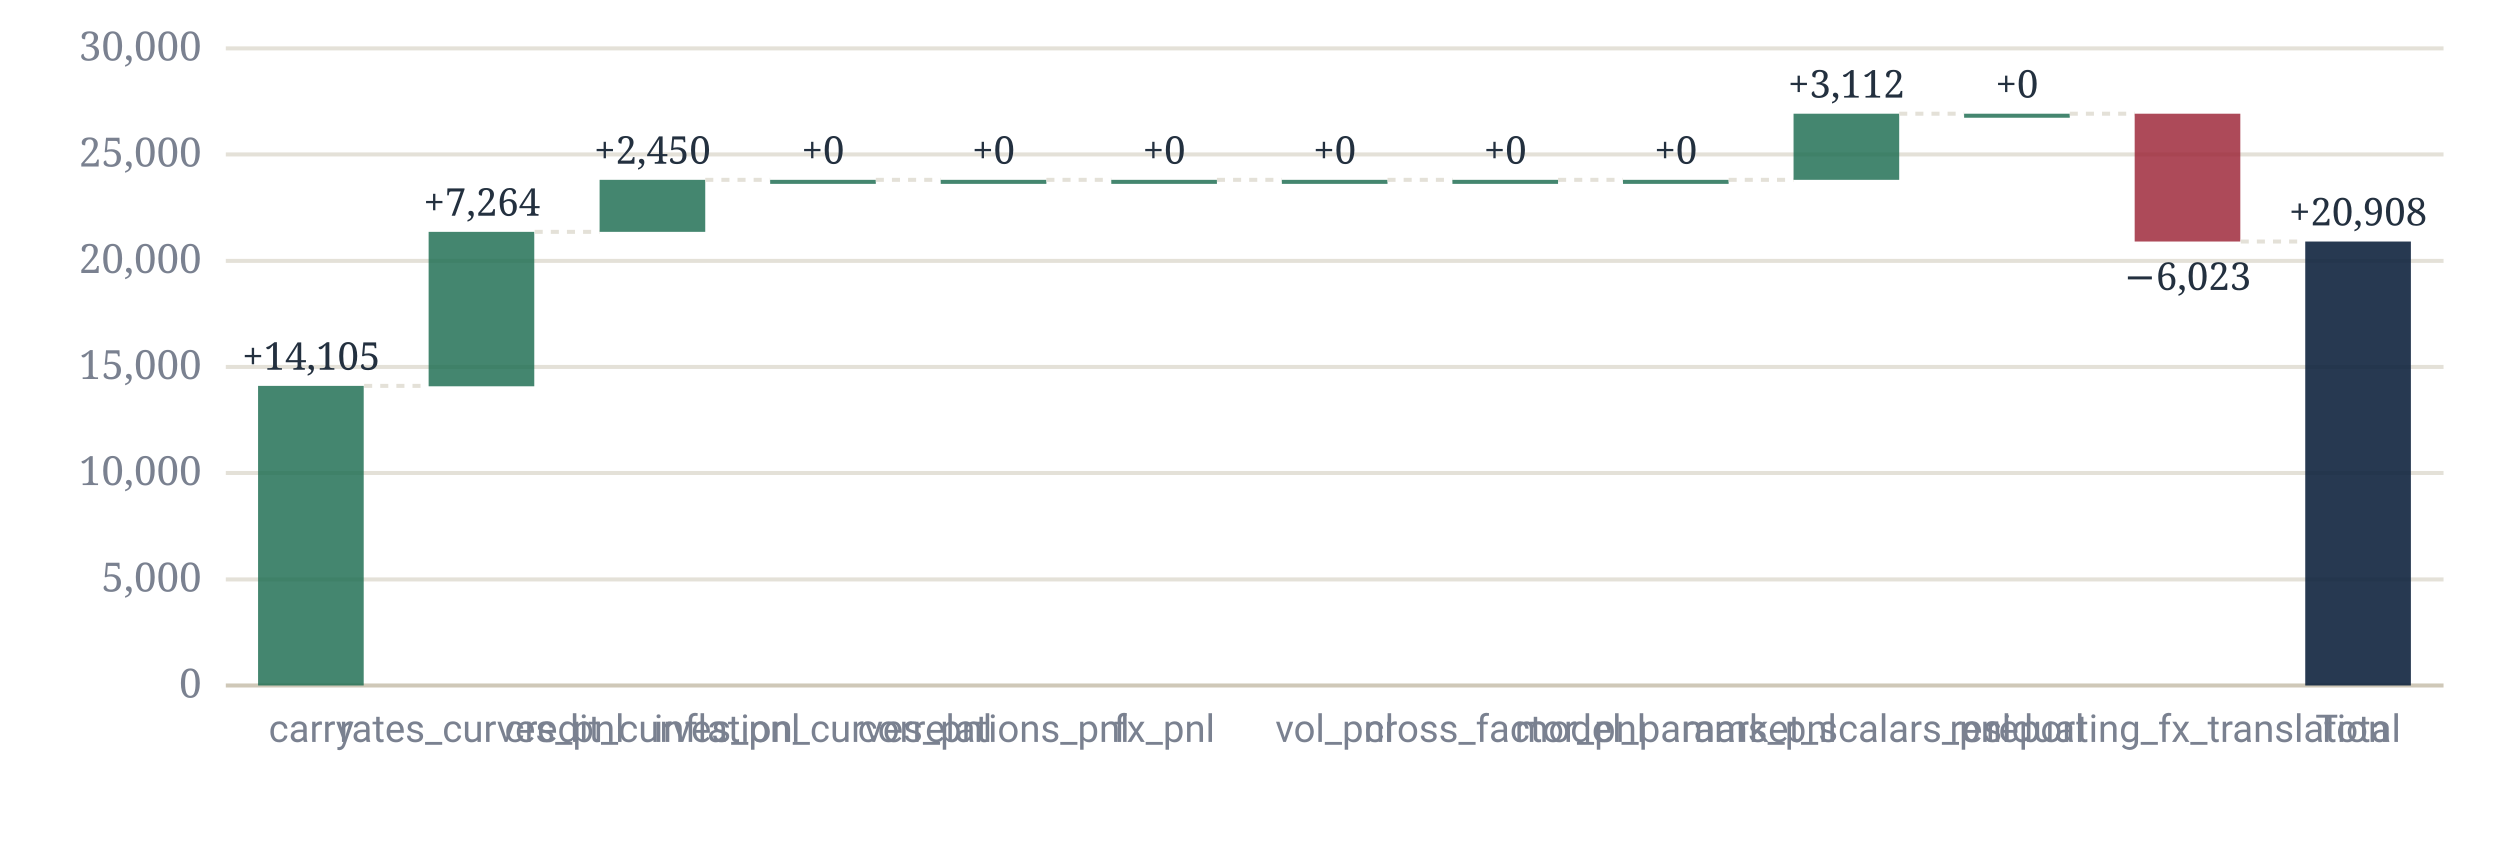
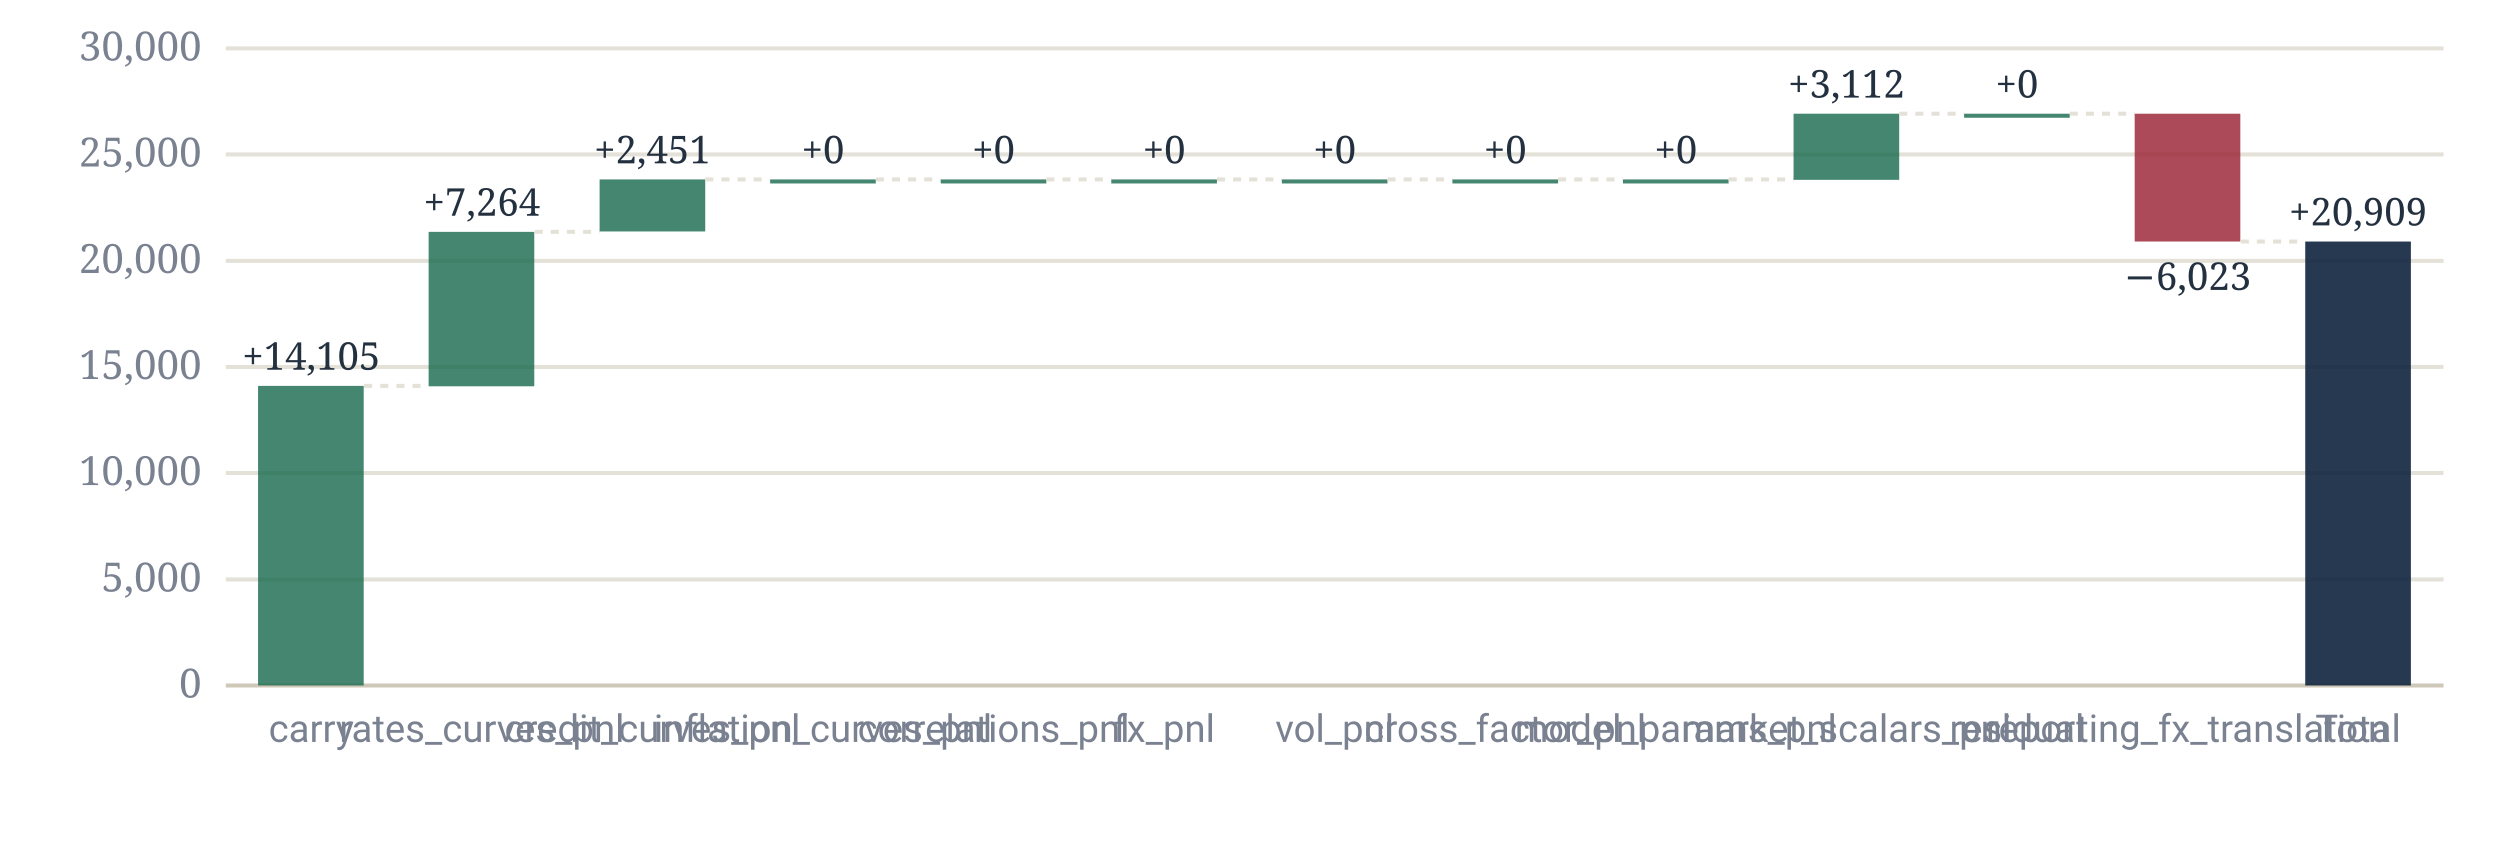
<svg xmlns="http://www.w3.org/2000/svg" viewBox="0 0 620 210">
  <line x1="56" y1="170.0" x2="606" y2="170.0" stroke="#cfc8b8" />
  <text x="50" y="173.0" text-anchor="end" font-size="10" fill="#7a8190" font-family="&quot;Iowan Old Style&quot;,Georgia,serif">0</text>
  <line x1="56" y1="143.7" x2="606" y2="143.7" stroke="#e4e1d8" />
  <text x="50" y="146.7" text-anchor="end" font-size="10" fill="#7a8190" font-family="&quot;Iowan Old Style&quot;,Georgia,serif">5,000</text>
  <line x1="56" y1="117.3" x2="606" y2="117.3" stroke="#e4e1d8" />
  <text x="50" y="120.3" text-anchor="end" font-size="10" fill="#7a8190" font-family="&quot;Iowan Old Style&quot;,Georgia,serif">10,000</text>
  <line x1="56" y1="91.0" x2="606" y2="91.0" stroke="#e4e1d8" />
  <text x="50" y="94.0" text-anchor="end" font-size="10" fill="#7a8190" font-family="&quot;Iowan Old Style&quot;,Georgia,serif">15,000</text>
  <line x1="56" y1="64.7" x2="606" y2="64.7" stroke="#e4e1d8" />
  <text x="50" y="67.7" text-anchor="end" font-size="10" fill="#7a8190" font-family="&quot;Iowan Old Style&quot;,Georgia,serif">20,000</text>
  <line x1="56" y1="38.3" x2="606" y2="38.3" stroke="#e4e1d8" />
  <text x="50" y="41.3" text-anchor="end" font-size="10" fill="#7a8190" font-family="&quot;Iowan Old Style&quot;,Georgia,serif">25,000</text>
  <line x1="56" y1="12.0" x2="606" y2="12.0" stroke="#e4e1d8" />
  <text x="50" y="15.0" text-anchor="end" font-size="10" fill="#7a8190" font-family="&quot;Iowan Old Style&quot;,Georgia,serif">30,000</text>
  <rect class="fq-hb" x="64.0" y="95.7" width="26.2" height="74.3" fill="#1b6b4f" fill-opacity="0.82" data-cx="77.2" data-cy="95.7" data-label="carry" data-val="+14,105" />
  <text x="77.2" y="184" text-anchor="middle" font-size="9.5" fill="#7a8190" font-family="-apple-system,BlinkMacSystemFont,'Segoe UI',Roboto,sans-serif">carry</text>
  <text x="77.2" y="91.7" text-anchor="middle" font-size="9.5" fill="#23303f" font-family="&quot;Iowan Old Style&quot;,Georgia,serif">+14,105</text>
  <line x1="90.3" y1="95.7" x2="106.3" y2="95.7" stroke="#e4e1d8" stroke-dasharray="2 2" />
  <rect class="fq-hb" x="106.3" y="57.5" width="26.2" height="38.3" fill="#1b6b4f" fill-opacity="0.82" data-cx="119.5" data-cy="57.5" data-label="rates_curves_pnl" data-val="+7,264" />
  <text x="119.5" y="184" text-anchor="middle" font-size="9.5" fill="#7a8190" font-family="-apple-system,BlinkMacSystemFont,'Segoe UI',Roboto,sans-serif">rates_curves_pnl</text>
  <text x="119.5" y="53.5" text-anchor="middle" font-size="9.5" fill="#23303f" font-family="&quot;Iowan Old Style&quot;,Georgia,serif">+7,264</text>
  <line x1="132.6" y1="57.5" x2="148.7" y2="57.5" stroke="#e4e1d8" stroke-dasharray="2 2" />
-   <rect class="fq-hb" x="148.7" y="44.6" width="26.2" height="12.9" fill="#1b6b4f" fill-opacity="0.82" data-cx="161.8" data-cy="44.6" data-label="credit_curves_pnl" data-val="+2,450" />
+   <rect class="fq-hb" x="148.7" y="44.5" width="26.2" height="12.9" fill="#1b6b4f" fill-opacity="0.82" data-cx="161.8" data-cy="44.5" data-label="credit_curves_pnl" data-val="+2,451" />
  <text x="161.8" y="184" text-anchor="middle" font-size="9.5" fill="#7a8190" font-family="-apple-system,BlinkMacSystemFont,'Segoe UI',Roboto,sans-serif">credit_curves_pnl</text>
-   <text x="161.8" y="40.6" text-anchor="middle" font-size="9.5" fill="#23303f" font-family="&quot;Iowan Old Style&quot;,Georgia,serif">+2,450</text>
-   <line x1="174.9" y1="44.6" x2="191.0" y2="44.6" stroke="#e4e1d8" stroke-dasharray="2 2" />
-   <rect class="fq-hb" x="191.0" y="44.6" width="26.2" height="1.0" fill="#1b6b4f" fill-opacity="0.82" data-cx="204.1" data-cy="44.6" data-label="inflation_curves_pnl" data-val="+0" />
+   <text x="161.8" y="40.5" text-anchor="middle" font-size="9.5" fill="#23303f" font-family="&quot;Iowan Old Style&quot;,Georgia,serif">+2,451</text>
+   <line x1="174.9" y1="44.5" x2="191.0" y2="44.5" stroke="#e4e1d8" stroke-dasharray="2 2" />
+   <rect class="fq-hb" x="191.0" y="44.5" width="26.2" height="1.0" fill="#1b6b4f" fill-opacity="0.82" data-cx="204.1" data-cy="44.5" data-label="inflation_curves_pnl" data-val="+0" />
  <text x="204.1" y="184" text-anchor="middle" font-size="9.5" fill="#7a8190" font-family="-apple-system,BlinkMacSystemFont,'Segoe UI',Roboto,sans-serif">inflation_curves_pnl</text>
-   <text x="204.1" y="40.6" text-anchor="middle" font-size="9.5" fill="#23303f" font-family="&quot;Iowan Old Style&quot;,Georgia,serif">+0</text>
-   <line x1="217.2" y1="44.6" x2="233.3" y2="44.6" stroke="#e4e1d8" stroke-dasharray="2 2" />
-   <rect class="fq-hb" x="233.3" y="44.6" width="26.2" height="1.0" fill="#1b6b4f" fill-opacity="0.82" data-cx="246.4" data-cy="44.6" data-label="correlations_pnl" data-val="+0" />
+   <text x="204.1" y="40.5" text-anchor="middle" font-size="9.5" fill="#23303f" font-family="&quot;Iowan Old Style&quot;,Georgia,serif">+0</text>
+   <line x1="217.2" y1="44.5" x2="233.3" y2="44.5" stroke="#e4e1d8" stroke-dasharray="2 2" />
+   <rect class="fq-hb" x="233.3" y="44.5" width="26.2" height="1.0" fill="#1b6b4f" fill-opacity="0.82" data-cx="246.4" data-cy="44.5" data-label="correlations_pnl" data-val="+0" />
  <text x="246.4" y="184" text-anchor="middle" font-size="9.5" fill="#7a8190" font-family="-apple-system,BlinkMacSystemFont,'Segoe UI',Roboto,sans-serif">correlations_pnl</text>
-   <text x="246.4" y="40.6" text-anchor="middle" font-size="9.5" fill="#23303f" font-family="&quot;Iowan Old Style&quot;,Georgia,serif">+0</text>
-   <line x1="259.5" y1="44.6" x2="275.6" y2="44.6" stroke="#e4e1d8" stroke-dasharray="2 2" />
-   <rect class="fq-hb" x="275.6" y="44.6" width="26.2" height="1.0" fill="#1b6b4f" fill-opacity="0.82" data-cx="288.7" data-cy="44.6" data-label="fx_pnl" data-val="+0" />
+   <text x="246.4" y="40.5" text-anchor="middle" font-size="9.5" fill="#23303f" font-family="&quot;Iowan Old Style&quot;,Georgia,serif">+0</text>
+   <line x1="259.5" y1="44.5" x2="275.6" y2="44.5" stroke="#e4e1d8" stroke-dasharray="2 2" />
+   <rect class="fq-hb" x="275.6" y="44.5" width="26.2" height="1.0" fill="#1b6b4f" fill-opacity="0.82" data-cx="288.7" data-cy="44.5" data-label="fx_pnl" data-val="+0" />
  <text x="288.7" y="184" text-anchor="middle" font-size="9.5" fill="#7a8190" font-family="-apple-system,BlinkMacSystemFont,'Segoe UI',Roboto,sans-serif">fx_pnl</text>
-   <text x="288.7" y="40.6" text-anchor="middle" font-size="9.5" fill="#23303f" font-family="&quot;Iowan Old Style&quot;,Georgia,serif">+0</text>
-   <line x1="301.8" y1="44.6" x2="317.9" y2="44.6" stroke="#e4e1d8" stroke-dasharray="2 2" />
-   <rect class="fq-hb" x="317.9" y="44.6" width="26.2" height="1.0" fill="#1b6b4f" fill-opacity="0.82" data-cx="331.0" data-cy="44.6" data-label="vol_pnl" data-val="+0" />
+   <text x="288.7" y="40.5" text-anchor="middle" font-size="9.5" fill="#23303f" font-family="&quot;Iowan Old Style&quot;,Georgia,serif">+0</text>
+   <line x1="301.8" y1="44.5" x2="317.9" y2="44.5" stroke="#e4e1d8" stroke-dasharray="2 2" />
+   <rect class="fq-hb" x="317.9" y="44.5" width="26.2" height="1.0" fill="#1b6b4f" fill-opacity="0.82" data-cx="331.0" data-cy="44.5" data-label="vol_pnl" data-val="+0" />
  <text x="331.0" y="184" text-anchor="middle" font-size="9.5" fill="#7a8190" font-family="-apple-system,BlinkMacSystemFont,'Segoe UI',Roboto,sans-serif">vol_pnl</text>
-   <text x="331.0" y="40.6" text-anchor="middle" font-size="9.5" fill="#23303f" font-family="&quot;Iowan Old Style&quot;,Georgia,serif">+0</text>
-   <line x1="344.1" y1="44.6" x2="360.2" y2="44.6" stroke="#e4e1d8" stroke-dasharray="2 2" />
-   <rect class="fq-hb" x="360.2" y="44.6" width="26.2" height="1.0" fill="#1b6b4f" fill-opacity="0.82" data-cx="373.3" data-cy="44.6" data-label="cross_factor_pnl" data-val="+0" />
+   <text x="331.0" y="40.5" text-anchor="middle" font-size="9.5" fill="#23303f" font-family="&quot;Iowan Old Style&quot;,Georgia,serif">+0</text>
+   <line x1="344.1" y1="44.5" x2="360.2" y2="44.5" stroke="#e4e1d8" stroke-dasharray="2 2" />
+   <rect class="fq-hb" x="360.2" y="44.5" width="26.2" height="1.0" fill="#1b6b4f" fill-opacity="0.82" data-cx="373.3" data-cy="44.5" data-label="cross_factor_pnl" data-val="+0" />
  <text x="373.3" y="184" text-anchor="middle" font-size="9.5" fill="#7a8190" font-family="-apple-system,BlinkMacSystemFont,'Segoe UI',Roboto,sans-serif">cross_factor_pnl</text>
-   <text x="373.3" y="40.6" text-anchor="middle" font-size="9.5" fill="#23303f" font-family="&quot;Iowan Old Style&quot;,Georgia,serif">+0</text>
-   <line x1="386.4" y1="44.6" x2="402.5" y2="44.6" stroke="#e4e1d8" stroke-dasharray="2 2" />
-   <rect class="fq-hb" x="402.5" y="44.6" width="26.2" height="1.0" fill="#1b6b4f" fill-opacity="0.82" data-cx="415.6" data-cy="44.6" data-label="model_params_pnl" data-val="+0" />
+   <text x="373.3" y="40.5" text-anchor="middle" font-size="9.5" fill="#23303f" font-family="&quot;Iowan Old Style&quot;,Georgia,serif">+0</text>
+   <line x1="386.4" y1="44.5" x2="402.5" y2="44.5" stroke="#e4e1d8" stroke-dasharray="2 2" />
+   <rect class="fq-hb" x="402.5" y="44.5" width="26.2" height="1.0" fill="#1b6b4f" fill-opacity="0.82" data-cx="415.6" data-cy="44.5" data-label="model_params_pnl" data-val="+0" />
  <text x="415.6" y="184" text-anchor="middle" font-size="9.5" fill="#7a8190" font-family="-apple-system,BlinkMacSystemFont,'Segoe UI',Roboto,sans-serif">model_params_pnl</text>
-   <text x="415.6" y="40.6" text-anchor="middle" font-size="9.5" fill="#23303f" font-family="&quot;Iowan Old Style&quot;,Georgia,serif">+0</text>
-   <line x1="428.7" y1="44.6" x2="444.8" y2="44.6" stroke="#e4e1d8" stroke-dasharray="2 2" />
+   <text x="415.6" y="40.5" text-anchor="middle" font-size="9.5" fill="#23303f" font-family="&quot;Iowan Old Style&quot;,Georgia,serif">+0</text>
+   <line x1="428.7" y1="44.5" x2="444.8" y2="44.5" stroke="#e4e1d8" stroke-dasharray="2 2" />
  <rect class="fq-hb" x="444.8" y="28.2" width="26.2" height="16.4" fill="#1b6b4f" fill-opacity="0.82" data-cx="457.9" data-cy="28.2" data-label="market_scalars_pnl" data-val="+3,112" />
  <text x="457.9" y="184" text-anchor="middle" font-size="9.5" fill="#7a8190" font-family="-apple-system,BlinkMacSystemFont,'Segoe UI',Roboto,sans-serif">market_scalars_pnl</text>
  <text x="457.9" y="24.2" text-anchor="middle" font-size="9.5" fill="#23303f" font-family="&quot;Iowan Old Style&quot;,Georgia,serif">+3,112</text>
  <line x1="471.0" y1="28.2" x2="487.1" y2="28.2" stroke="#e4e1d8" stroke-dasharray="2 2" />
  <rect class="fq-hb" x="487.1" y="28.2" width="26.2" height="1.0" fill="#1b6b4f" fill-opacity="0.82" data-cx="500.2" data-cy="28.2" data-label="residual" data-val="+0" />
  <text x="500.2" y="184" text-anchor="middle" font-size="9.5" fill="#7a8190" font-family="-apple-system,BlinkMacSystemFont,'Segoe UI',Roboto,sans-serif">residual</text>
  <text x="500.2" y="24.2" text-anchor="middle" font-size="9.5" fill="#23303f" font-family="&quot;Iowan Old Style&quot;,Georgia,serif">+0</text>
  <line x1="513.3" y1="28.2" x2="529.4" y2="28.2" stroke="#e4e1d8" stroke-dasharray="2 2" />
  <rect class="fq-hb" x="529.4" y="28.2" width="26.2" height="31.7" fill="#9b2335" fill-opacity="0.82" data-cx="542.5" data-cy="28.2" data-label="reporting_fx_translation" data-val="−6,023" />
  <text x="542.5" y="184" text-anchor="middle" font-size="9.5" fill="#7a8190" font-family="-apple-system,BlinkMacSystemFont,'Segoe UI',Roboto,sans-serif">reporting_fx_translation</text>
  <text x="542.5" y="71.9" text-anchor="middle" font-size="9.5" fill="#23303f" font-family="&quot;Iowan Old Style&quot;,Georgia,serif">−6,023</text>
  <line x1="555.7" y1="59.9" x2="571.7" y2="59.9" stroke="#e4e1d8" stroke-dasharray="2 2" />
-   <rect class="fq-hb" x="571.7" y="59.9" width="26.2" height="110.1" fill="#10243f" fill-opacity="0.9" data-cx="584.8" data-cy="59.9" data-label="Total" data-val="+20,908" />
+   <rect class="fq-hb" x="571.7" y="59.9" width="26.2" height="110.1" fill="#10243f" fill-opacity="0.9" data-cx="584.8" data-cy="59.9" data-label="Total" data-val="+20,909" />
  <text x="584.8" y="184" text-anchor="middle" font-size="9.5" fill="#7a8190" font-family="-apple-system,BlinkMacSystemFont,'Segoe UI',Roboto,sans-serif">Total</text>
-   <text x="584.8" y="55.9" text-anchor="middle" font-size="9.5" fill="#23303f" font-family="&quot;Iowan Old Style&quot;,Georgia,serif">+20,908</text>
+   <text x="584.8" y="55.9" text-anchor="middle" font-size="9.5" fill="#23303f" font-family="&quot;Iowan Old Style&quot;,Georgia,serif">+20,909</text>
  <line class="fq-cross" x1="0" x2="0" y1="12" y2="170" style="visibility:hidden" pointer-events="none" />
  <circle class="fq-mk" r="3.5" cx="0" cy="0" style="visibility:hidden" pointer-events="none" />
</svg>
